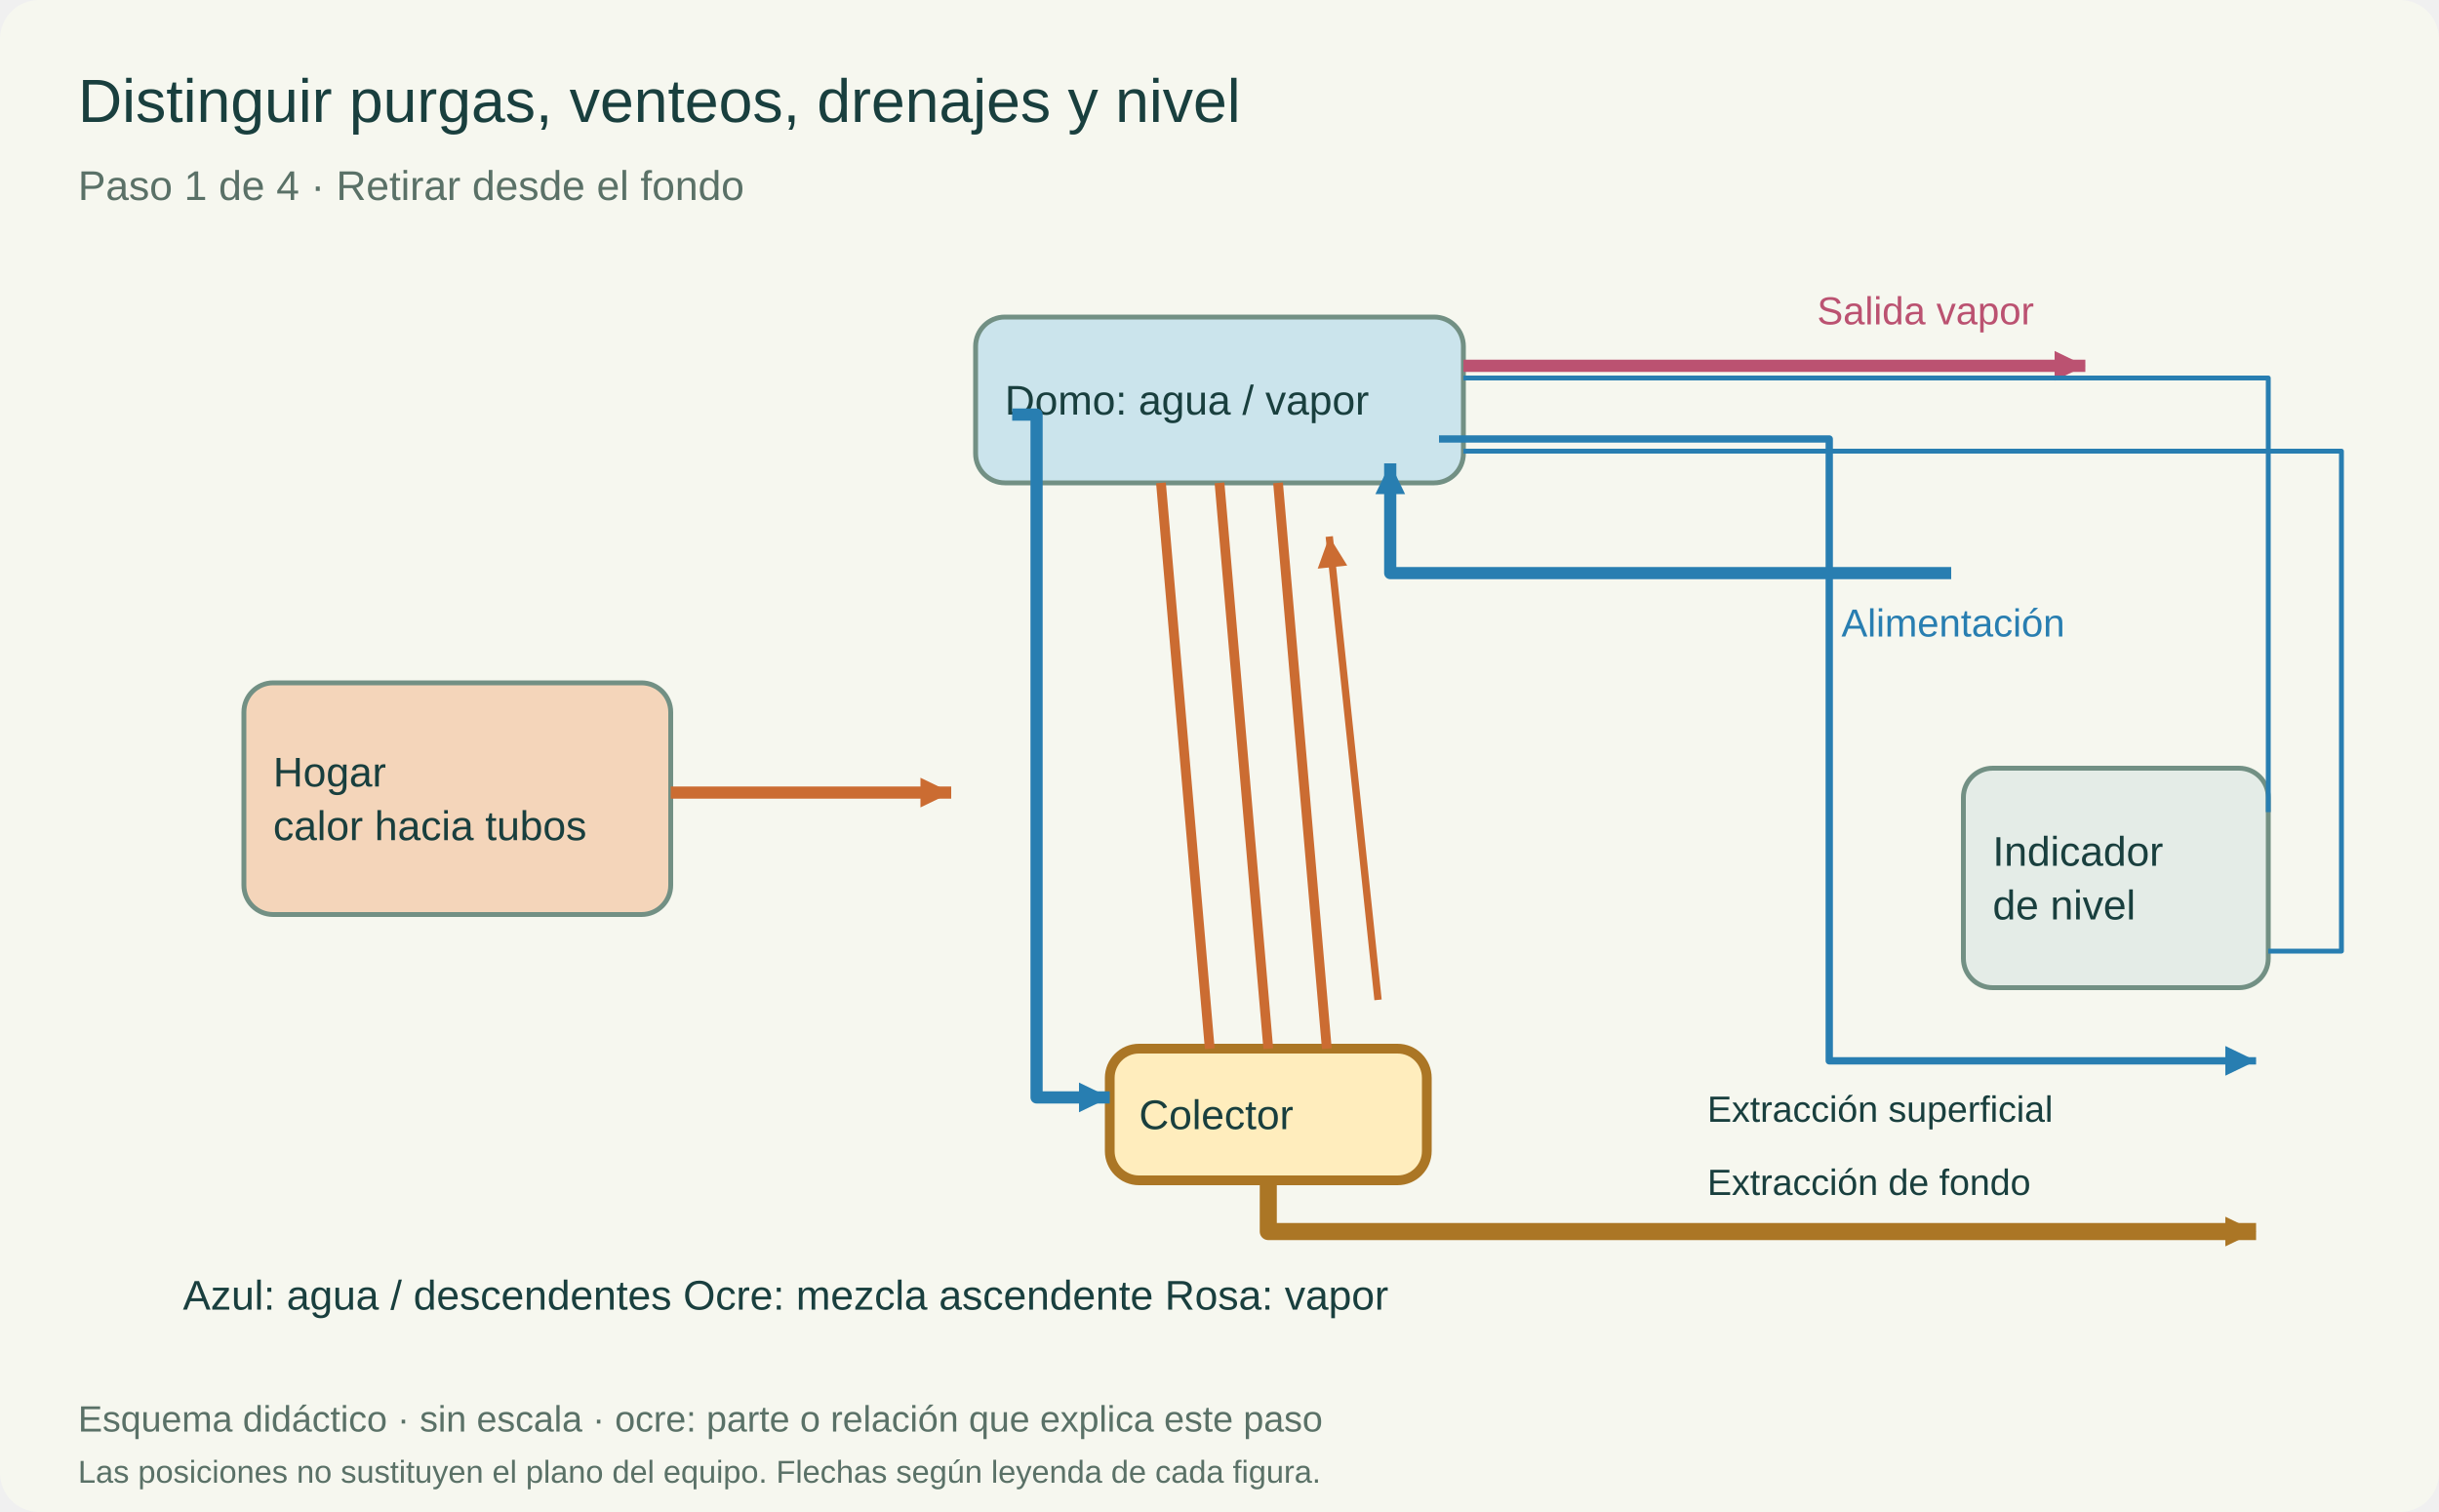
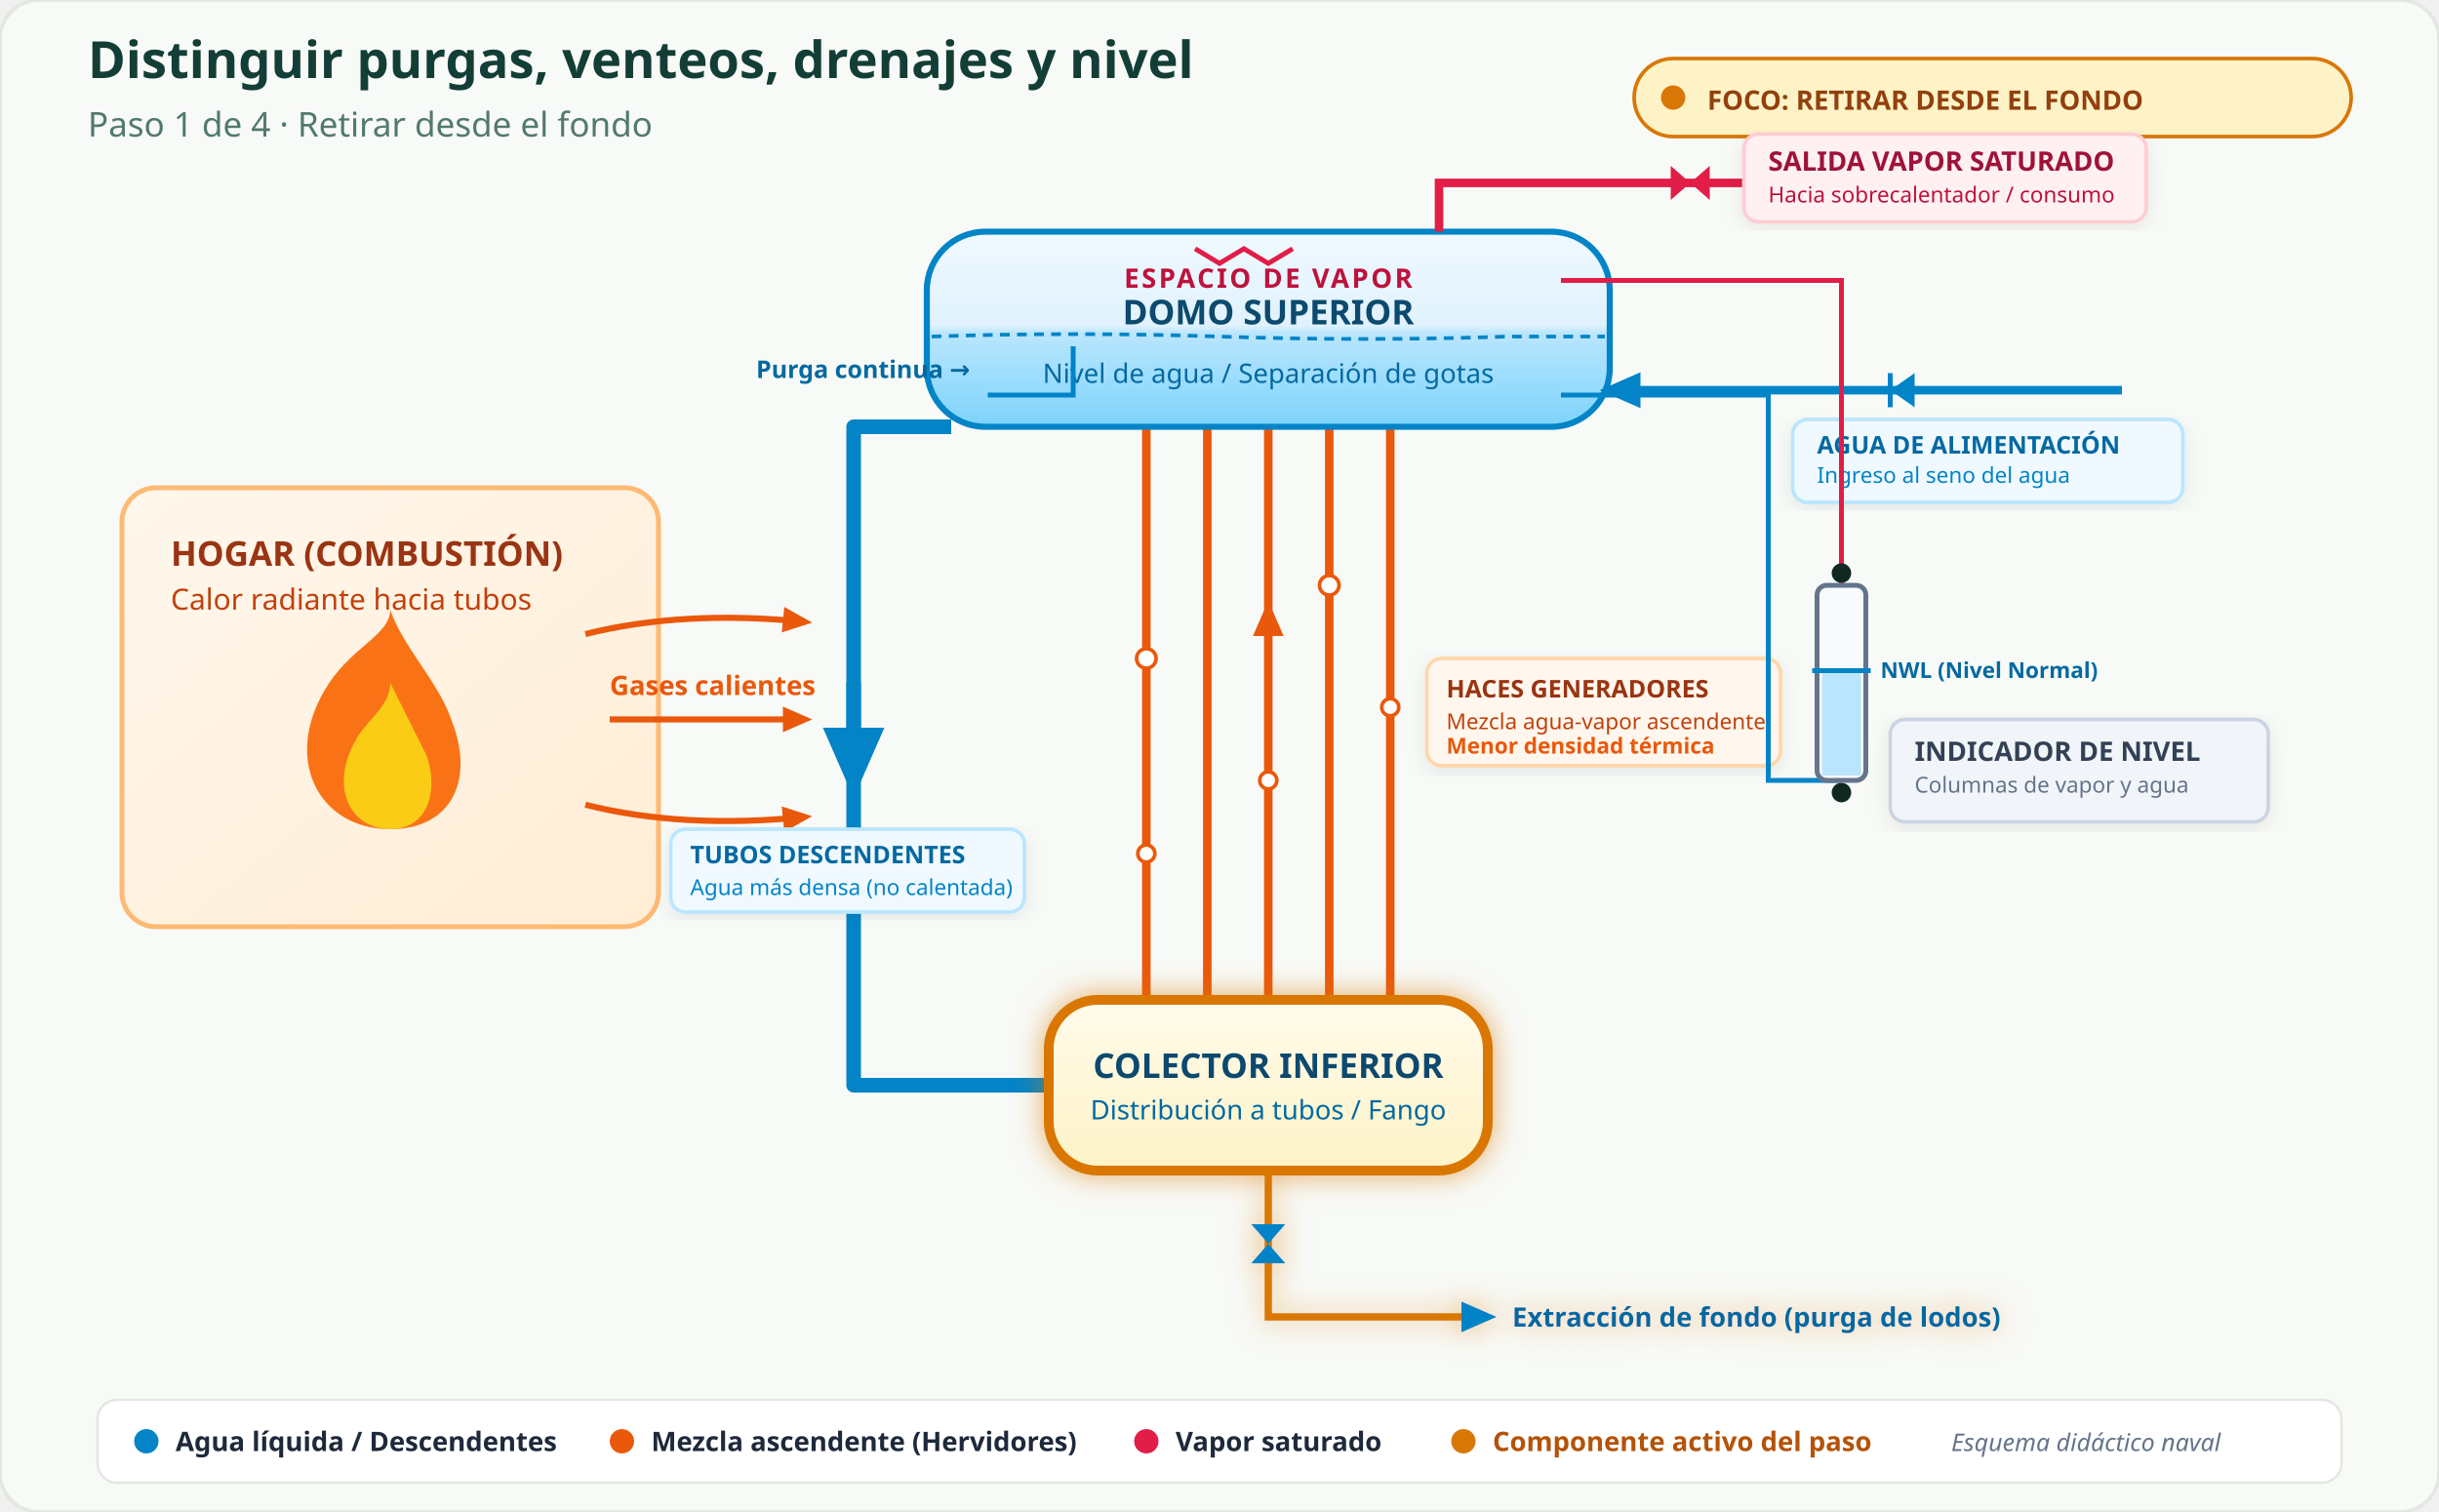
- <svg xmlns="http://www.w3.org/2000/svg" viewBox="0 0 1000 620" role="img">
-   <rect width="1000" height="620" rx="16" fill="#f6f7ef" />
-   <text x="32" y="50" font-family="Arial,sans-serif" font-size="25" fill="#193f3e">Distinguir purgas, venteos, drenajes y nivel</text>
-   <text x="32" y="82" font-family="Arial,sans-serif" font-size="17" fill="#5a7167">Paso 1 de 4 · Retirar desde el fondo</text>
-   <text x="32" y="587" font-family="Arial,sans-serif" font-size="15" fill="#5a7167">Esquema didáctico · sin escala · ocre: parte o relación que explica este paso</text>
-   <text x="32" y="608" font-family="Arial,sans-serif" font-size="13" fill="#5a7167">Las posiciones no sustituyen el plano del equipo. Flechas según leyenda de cada figura.</text>
-   <rect x="400" y="130" width="200" height="68" rx="12" fill="#cbe4ec" stroke="#729084" stroke-width="2" />
-   <text x="412" y="170.0" font-family="Arial,sans-serif" font-size="17" fill="#193f3e">Domo: agua / vapor</text>
-   <rect x="455" y="430" width="130" height="54" rx="12" fill="#ffedbd" stroke="#ab7625" stroke-width="4" />
-   <text x="467" y="463.0" font-family="Arial,sans-serif" font-size="17" fill="#193f3e">Colector</text>
-   <polyline points="415,170 425,170 425,450 455,450" fill="none" stroke="#287eb1" stroke-width="5" stroke-linejoin="round" />
-   <polygon points="455,450 442.394,456.09 442.394,443.91" fill="#287eb1" />
-   <polyline points="496,430 476,198" fill="none" stroke="#cb6c32" stroke-width="4" stroke-linejoin="round" />
-   <polyline points="520,430 500,198" fill="none" stroke="#cb6c32" stroke-width="4" stroke-linejoin="round" />
-   <polyline points="544,430 524,198" fill="none" stroke="#cb6c32" stroke-width="4" stroke-linejoin="round" />
-   <polyline points="565,410 545,220" fill="none" stroke="#cb6c32" stroke-width="3" stroke-linejoin="round" />
-   <polygon points="545,220 552.376,231.9 540.264,233.174" fill="#cb6c32" />
-   <rect x="100" y="280" width="175" height="95" rx="12" fill="#f4d5ba" stroke="#729084" stroke-width="2" />
-   <text x="112" y="322.5" font-family="Arial,sans-serif" font-size="17" fill="#193f3e">Hogar</text>
-   <text x="112" y="344.5" font-family="Arial,sans-serif" font-size="17" fill="#193f3e">calor hacia tubos</text>
-   <polyline points="275,325 390,325" fill="none" stroke="#cb6c32" stroke-width="5" stroke-linejoin="round" />
-   <polygon points="390,325 377.394,331.09 377.394,318.91" fill="#cb6c32" />
-   <polyline points="600,150 855,150" fill="none" stroke="#bb5271" stroke-width="5" stroke-linejoin="round" />
-   <polygon points="855,150 842.394,156.09 842.394,143.91" fill="#bb5271" />
-   <text x="745" y="133" font-family="Arial,sans-serif" font-size="16" fill="#bb5271">Salida vapor</text>
-   <polyline points="800,235 570,235 570,190" fill="none" stroke="#287eb1" stroke-width="5" stroke-linejoin="round" />
-   <polygon points="570,190 576.09,202.606 563.91,202.606" fill="#287eb1" />
-   <text x="755" y="261" font-family="Arial,sans-serif" font-size="16" fill="#287eb1">Alimentación</text>
-   <rect x="805" y="315" width="125" height="90" rx="12" fill="#e4ece7" stroke="#729084" stroke-width="2" />
-   <text x="817" y="355.0" font-family="Arial,sans-serif" font-size="17" fill="#193f3e">Indicador</text>
-   <text x="817" y="377.0" font-family="Arial,sans-serif" font-size="17" fill="#193f3e">de nivel</text>
-   <polyline points="600,155 930,155 930,333" fill="none" stroke="#287eb1" stroke-width="2" stroke-linejoin="round" />
-   <polyline points="600,185 960,185 960,390 930,390" fill="none" stroke="#287eb1" stroke-width="2" stroke-linejoin="round" />
-   <polyline points="520,484 520,505 925,505" fill="none" stroke="#ab7625" stroke-width="7" stroke-linejoin="round" />
-   <polygon points="925,505 912.394,511.09 912.394,498.91" fill="#ab7625" />
-   <text x="700" y="490" font-family="Arial,sans-serif" font-size="15" fill="#193f3e">Extracción de fondo</text>
-   <polyline points="590,180 750,180 750,435 925,435" fill="none" stroke="#287eb1" stroke-width="3" stroke-linejoin="round" />
-   <polygon points="925,435 912.394,441.09 912.394,428.91" fill="#287eb1" />
-   <text x="700" y="460" font-family="Arial,sans-serif" font-size="15" fill="#193f3e">Extracción superficial</text>
-   <text x="75" y="537" font-family="Arial,sans-serif" font-size="17" fill="#193f3e">Azul: agua / descendentes      Ocre: mezcla ascendente      Rosa: vapor</text>
+ <svg xmlns="http://www.w3.org/2000/svg" viewBox="0 0 1000 620" width="1000" height="620">
+   <defs>
+     <filter id="activeGlow" x="-20%" y="-20%" width="140%" height="140%">
+       <feDropShadow dx="0" dy="0" stdDeviation="6" flood-color="#d97706" flood-opacity="0.6" />
+     </filter>
+     <filter id="cardShadow" x="-10%" y="-10%" width="120%" height="120%">
+       <feDropShadow dx="0" dy="2" stdDeviation="4" flood-color="#0f2922" flood-opacity="0.08" />
+     </filter>
+     <linearGradient id="drumGrad" x1="0%" y1="0%" x2="0%" y2="100%">
+       <stop offset="0%" stop-color="#f0f9ff" />
+       <stop offset="48%" stop-color="#e0f2fe" />
+       <stop offset="52%" stop-color="#bae6fd" />
+       <stop offset="100%" stop-color="#7dd3fc" />
+     </linearGradient>
+     <linearGradient id="mudGrad" x1="0%" y1="0%" x2="0%" y2="100%">
+       <stop offset="0%" stop-color="#e0f2fe" />
+       <stop offset="100%" stop-color="#7dd3fc" />
+     </linearGradient>
+     <linearGradient id="furnaceGrad" x1="0%" y1="0%" x2="100%" y2="100%">
+       <stop offset="0%" stop-color="#fff7ed" />
+       <stop offset="100%" stop-color="#ffedd5" />
+     </linearGradient>
+     <linearGradient id="steelGrad" x1="0%" y1="0%" x2="0%" y2="100%">
+       <stop offset="0%" stop-color="#f8fafc" />
+       <stop offset="100%" stop-color="#e2e8f0" />
+     </linearGradient>
+     <linearGradient id="activeGrad" x1="0%" y1="0%" x2="0%" y2="100%">
+       <stop offset="0%" stop-color="#fffbeb" />
+       <stop offset="100%" stop-color="#fef3c7" />
+     </linearGradient>
+     <marker id="arrowBlue" viewBox="0 0 10 10" refX="6" refY="5" markerWidth="6" markerHeight="6" orient="auto-start-reverse">
+       <path d="M 0 1.5 L 8 5 L 0 8.5 z" fill="#0284c7" />
+     </marker>
+     <marker id="arrowOrange" viewBox="0 0 10 10" refX="6" refY="5" markerWidth="6" markerHeight="6" orient="auto-start-reverse">
+       <path d="M 0 1.5 L 8 5 L 0 8.5 z" fill="#ea580c" />
+     </marker>
+     <marker id="arrowRed" viewBox="0 0 10 10" refX="6" refY="5" markerWidth="6" markerHeight="6" orient="auto-start-reverse">
+       <path d="M 0 1.5 L 8 5 L 0 8.5 z" fill="#e11d48" />
+     </marker>
+     <marker id="arrowGreen" viewBox="0 0 10 10" refX="6" refY="5" markerWidth="6" markerHeight="6" orient="auto-start-reverse">
+       <path d="M 0 1.5 L 8 5 L 0 8.5 z" fill="#059669" />
+     </marker>
+     <marker id="arrowGray" viewBox="0 0 10 10" refX="6" refY="5" markerWidth="6" markerHeight="6" orient="auto-start-reverse">
+       <path d="M 0 1.5 L 8 5 L 0 8.5 z" fill="#475569" />
+     </marker>
+     <marker id="arrowActive" viewBox="0 0 10 10" refX="6" refY="5" markerWidth="7" markerHeight="7" orient="auto-start-reverse">
+       <path d="M 0 1.5 L 8 5 L 0 8.5 z" fill="#d97706" />
+     </marker>
+   </defs>
+   <rect width="1000" height="620" rx="16" fill="#f8faf7" stroke="#e2e8e0" stroke-width="1.5" />
+   <g transform="translate(36, 32)">
+     <text font-family="'DM Sans', system-ui, sans-serif" font-size="21" font-weight="700" fill="#133e36">Distinguir purgas, venteos, drenajes y nivel</text>
+     <text y="24" font-family="'DM Sans', system-ui, sans-serif" font-size="14" font-weight="500" fill="#52796f">Paso 1 de 4 · Retirar desde el fondo</text>
+   </g>
+   <g transform="translate(670, 24)">
+     <rect width="294" height="32" rx="16" fill="#fef3c7" stroke="#d97706" stroke-width="1.5" />
+     <circle cx="16" cy="16" r="5" fill="#d97706" />
+     <text x="30" y="21" font-family="'DM Sans', system-ui, sans-serif" font-size="11" font-weight="700" fill="#92400e">FOCO: RETIRAR DESDE EL FONDO</text>
+   </g>
+   <g id="furnace-group">
+     <rect x="50" y="200" width="220" height="180" rx="14" fill="url(#furnaceGrad)" stroke="#fdba74" stroke-width="2" />
+     <text x="70" y="232" font-family="'DM Sans', system-ui, sans-serif" font-size="14" font-weight="700" fill="#9a3412">HOGAR (COMBUSTIÓN)</text>
+     <text x="70" y="250" font-family="'DM Sans', system-ui, sans-serif" font-size="12" fill="#c2410c">Calor radiante hacia tubos</text>
+     <path d="M 160 340 C 130 340 115 310 135 280 C 145 265 160 260 160 250 C 165 265 180 280 185 295 C 195 320 185 340 160 340 Z" fill="#f97316" />
+     <path d="M 160 340 C 145 340 135 325 145 305 C 150 295 160 290 160 280 C 165 290 170 300 175 310 C 180 325 175 340 160 340 Z" fill="#facc15" />
+     <g stroke="#ea580c" stroke-width="2.5" fill="none">
+       <path d="M 240 260 Q 280 250 330 255" marker-end="url(#arrowOrange)" />
+       <path d="M 250 295 L 330 295" marker-end="url(#arrowOrange)" />
+       <path d="M 240 330 Q 280 340 330 335" marker-end="url(#arrowOrange)" />
+     </g>
+     <text x="250" y="285" font-family="'DM Sans', system-ui, sans-serif" font-size="11" font-weight="600" fill="#ea580c">Gases calientes</text>
+   </g>
+   <g id="downcomers-group">
+     <path d="M 390 175 L 350 175 L 350 445 L 430 445" fill="none" stroke="#0284c7" stroke-width="6" stroke-linejoin="round" />
+     <path d="M 350 280 L 350 320" fill="none" stroke="#0284c7" stroke-width="6" marker-end="url(#arrowBlue)" />
+     <rect x="275" y="340" width="145" height="34" rx="6" fill="#f0f9ff" stroke="#bae6fd" stroke-width="1.5" filter="url(#cardShadow)" />
+     <text x="283" y="354" font-family="'DM Sans', system-ui, sans-serif" font-size="10" font-weight="700" fill="#0369a1">TUBOS DESCENDENTES</text>
+     <text x="283" y="367" font-family="'DM Sans', system-ui, sans-serif" font-size="9" fill="#0284c7">Agua más densa (no calentada)</text>
+   </g>
+   <g id="risers-group">
+     <line x1="470" y1="410" x2="470" y2="175" stroke="#ea580c" stroke-width="3.5" stroke-linecap="round" />
+     <line x1="495" y1="410" x2="495" y2="175" stroke="#ea580c" stroke-width="3.5" stroke-linecap="round" />
+     <line x1="520" y1="410" x2="520" y2="175" stroke="#ea580c" stroke-width="3.5" stroke-linecap="round" />
+     <path d="M 520 330 L 520 250" fill="none" stroke="#ea580c" stroke-width="3" marker-end="url(#arrowOrange)" />
+     <line x1="545" y1="410" x2="545" y2="175" stroke="#ea580c" stroke-width="3.5" stroke-linecap="round" />
+     <line x1="570" y1="410" x2="570" y2="175" stroke="#ea580c" stroke-width="3.5" stroke-linecap="round" />
+     <circle cx="470" cy="350" r="3.5" fill="#ffffff" stroke="#ea580c" stroke-width="1.5" />
+     <circle cx="470" cy="270" r="4" fill="#ffffff" stroke="#ea580c" stroke-width="1.5" />
+     <circle cx="520" cy="320" r="3.5" fill="#ffffff" stroke="#ea580c" stroke-width="1.5" />
+     <circle cx="545" cy="240" r="4" fill="#ffffff" stroke="#ea580c" stroke-width="1.5" />
+     <circle cx="570" cy="290" r="3.5" fill="#ffffff" stroke="#ea580c" stroke-width="1.5" />
+     <rect x="585" y="270" width="145" height="44" rx="6" fill="#fff7ed" stroke="#fed7aa" stroke-width="1.5" filter="url(#cardShadow)" />
+     <text x="593" y="286" font-family="'DM Sans', system-ui, sans-serif" font-size="10" font-weight="700" fill="#9a3412">HACES GENERADORES</text>
+     <text x="593" y="299" font-family="'DM Sans', system-ui, sans-serif" font-size="9" fill="#c2410c">Mezcla agua-vapor ascendente</text>
+     <text x="593" y="309" font-family="'DM Sans', system-ui, sans-serif" font-size="9" font-weight="600" fill="#ea580c">Menor densidad térmica</text>
+   </g>
+   <g id="lower-drum-group" filter="url(#activeGlow)">
+     <rect x="430" y="410" width="180" height="70" rx="20" fill="url(#activeGrad)" stroke="#d97706" stroke-width="4" />
+     <text x="520" y="442" text-anchor="middle" font-family="'DM Sans', system-ui, sans-serif" font-size="14" font-weight="700" fill="#0c4a6e">COLECTOR INFERIOR</text>
+     <text x="520" y="459" text-anchor="middle" font-family="'DM Sans', system-ui, sans-serif" font-size="11" fill="#0369a1">Distribución a tubos / Fango</text>
+     <path d="M 520 480 L 520 540 L 610 540" fill="none" stroke="#d97706" stroke-width="3" marker-end="url(#arrowBlue)" />
+     <polygon points="513,502 527,502 520,510" fill="#0284c7" />
+     <polygon points="513,518 527,518 520,510" fill="#0284c7" />
+     <text x="620" y="544" font-family="'DM Sans', system-ui, sans-serif" font-size="11" font-weight="600" fill="#0369a1">Extracción de fondo (purga de lodos)</text>
+   </g>
+   <g id="upper-drum-group">
+     <rect x="380" y="95" width="280" height="80" rx="24" fill="url(#drumGrad)" stroke="#0284c7" stroke-width="2.5" />
+     <path d="M 382 138 Q 440 136 500 138 T 618 138 L 658 138" stroke="#0284c7" stroke-width="1.5" stroke-dasharray="4 3" fill="none" />
+     <text x="520" y="118" text-anchor="middle" font-family="'DM Sans', system-ui, sans-serif" font-size="11" font-weight="700" letter-spacing="1" fill="#be123c">ESPACIO DE VAPOR</text>
+     <text x="520" y="133" text-anchor="middle" font-family="'DM Sans', system-ui, sans-serif" font-size="14" font-weight="700" fill="#0c4a6e">DOMO SUPERIOR</text>
+     <text x="520" y="157" text-anchor="middle" font-family="'DM Sans', system-ui, sans-serif" font-size="11" fill="#0369a1">Nivel de agua / Separación de gotas</text>
+     <path d="M 490 102 L 500 108 L 510 102 L 520 108 L 530 102" stroke="#e11d48" stroke-width="2" fill="none" />
+     <path d="M 440 142 L 440 162 L 405 162" fill="none" stroke="#0284c7" stroke-width="2" />
+     <text x="310" y="155" font-family="'DM Sans', system-ui, sans-serif" font-size="10" font-weight="600" fill="#0369a1">Purga continua →</text>
+   </g>
+   <g id="outlet-group">
+     <path d="M 590 95 L 590 75 L 820 75" fill="none" stroke="#e11d48" stroke-width="3.5" marker-end="url(#arrowRed)" />
+     <polygon points="685,68 685,82 693,75" fill="#e11d48" />
+     <polygon points="701,68 701,82 693,75" fill="#e11d48" />
+     <rect x="715" y="55" width="165" height="36" rx="6" fill="#fff1f2" stroke="#fecdd3" stroke-width="1.5" filter="url(#cardShadow)" />
+     <text x="725" y="70" font-family="'DM Sans', system-ui, sans-serif" font-size="11" font-weight="700" fill="#9f1239">SALIDA VAPOR SATURADO</text>
+     <text x="725" y="83" font-family="'DM Sans', system-ui, sans-serif" font-size="9" fill="#be123c">Hacia sobrecalentador / consumo</text>
+   </g>
+   <g id="feed-group">
+     <path d="M 870 160 L 660 160" fill="none" stroke="#0284c7" stroke-width="3.5" marker-end="url(#arrowBlue)" />
+     <polygon points="785,153 785,167 775,160" fill="#0284c7" />
+     <line x1="775" y1="153" x2="775" y2="167" stroke="#0284c7" stroke-width="2" />
+     <rect x="735" y="172" width="160" height="34" rx="6" fill="#f0f9ff" stroke="#bae6fd" stroke-width="1.5" filter="url(#cardShadow)" />
+     <text x="745" y="186" font-family="'DM Sans', system-ui, sans-serif" font-size="10" font-weight="700" fill="#0369a1">AGUA DE ALIMENTACIÓN</text>
+     <text x="745" y="198" font-family="'DM Sans', system-ui, sans-serif" font-size="9" fill="#0284c7">Ingreso al seno del agua</text>
+   </g>
+   <g id="level-group">
+     <path d="M 640 115 L 755 115 L 755 240" fill="none" stroke="#e11d48" stroke-width="2" />
+     <path d="M 640 162 L 725 162 L 725 320 L 755 320" fill="none" stroke="#0284c7" stroke-width="2" />
+     <circle cx="755" cy="235" r="4" fill="#0f2922" />
+     <circle cx="755" cy="325" r="4" fill="#0f2922" />
+     <rect x="745" y="240" width="20" height="80" rx="4" fill="#f8fafc" stroke="#64748b" stroke-width="2" />
+     <rect x="747" y="275" width="16" height="43" fill="#bae6fd" />
+     <line x1="743" y1="275" x2="767" y2="275" stroke="#0284c7" stroke-width="2" />
+     <text x="771" y="278" font-family="'DM Sans', system-ui, sans-serif" font-size="9" font-weight="700" fill="#0369a1">NWL (Nivel Normal)</text>
+     <rect x="775" y="295" width="155" height="42" rx="6" fill="#f1f5f9" stroke="#cbd5e1" stroke-width="1.5" filter="url(#cardShadow)" />
+     <text x="785" y="312" font-family="'DM Sans', system-ui, sans-serif" font-size="11" font-weight="700" fill="#334155">INDICADOR DE NIVEL</text>
+     <text x="785" y="325" font-family="'DM Sans', system-ui, sans-serif" font-size="9" fill="#64748b">Columnas de vapor y agua</text>
+   </g>
+   <g transform="translate(40, 574)">
+     <rect x="0" y="0" width="920" height="34" rx="8" fill="#ffffff" stroke="#e2e8e0" stroke-width="1" />
+     <circle cx="20" cy="17" r="5" fill="#0284c7" />
+     <text x="32" y="21" font-family="'DM Sans', system-ui, sans-serif" font-size="11" font-weight="600" fill="#1e293b">Agua líquida / Descendentes</text>
+     <circle cx="215" cy="17" r="5" fill="#ea580c" />
+     <text x="227" y="21" font-family="'DM Sans', system-ui, sans-serif" font-size="11" font-weight="600" fill="#1e293b">Mezcla ascendente (Hervidores)</text>
+     <circle cx="430" cy="17" r="5" fill="#e11d48" />
+     <text x="442" y="21" font-family="'DM Sans', system-ui, sans-serif" font-size="11" font-weight="600" fill="#1e293b">Vapor saturado</text>
+     <circle cx="560" cy="17" r="5" fill="#d97706" />
+     <text x="572" y="21" font-family="'DM Sans', system-ui, sans-serif" font-size="11" font-weight="700" fill="#b45309">Componente activo del paso</text>
+     <text x="760" y="21" font-family="'DM Sans', system-ui, sans-serif" font-size="10" font-style="italic" fill="#64748b">Esquema didáctico naval</text>
+   </g>
</svg>
